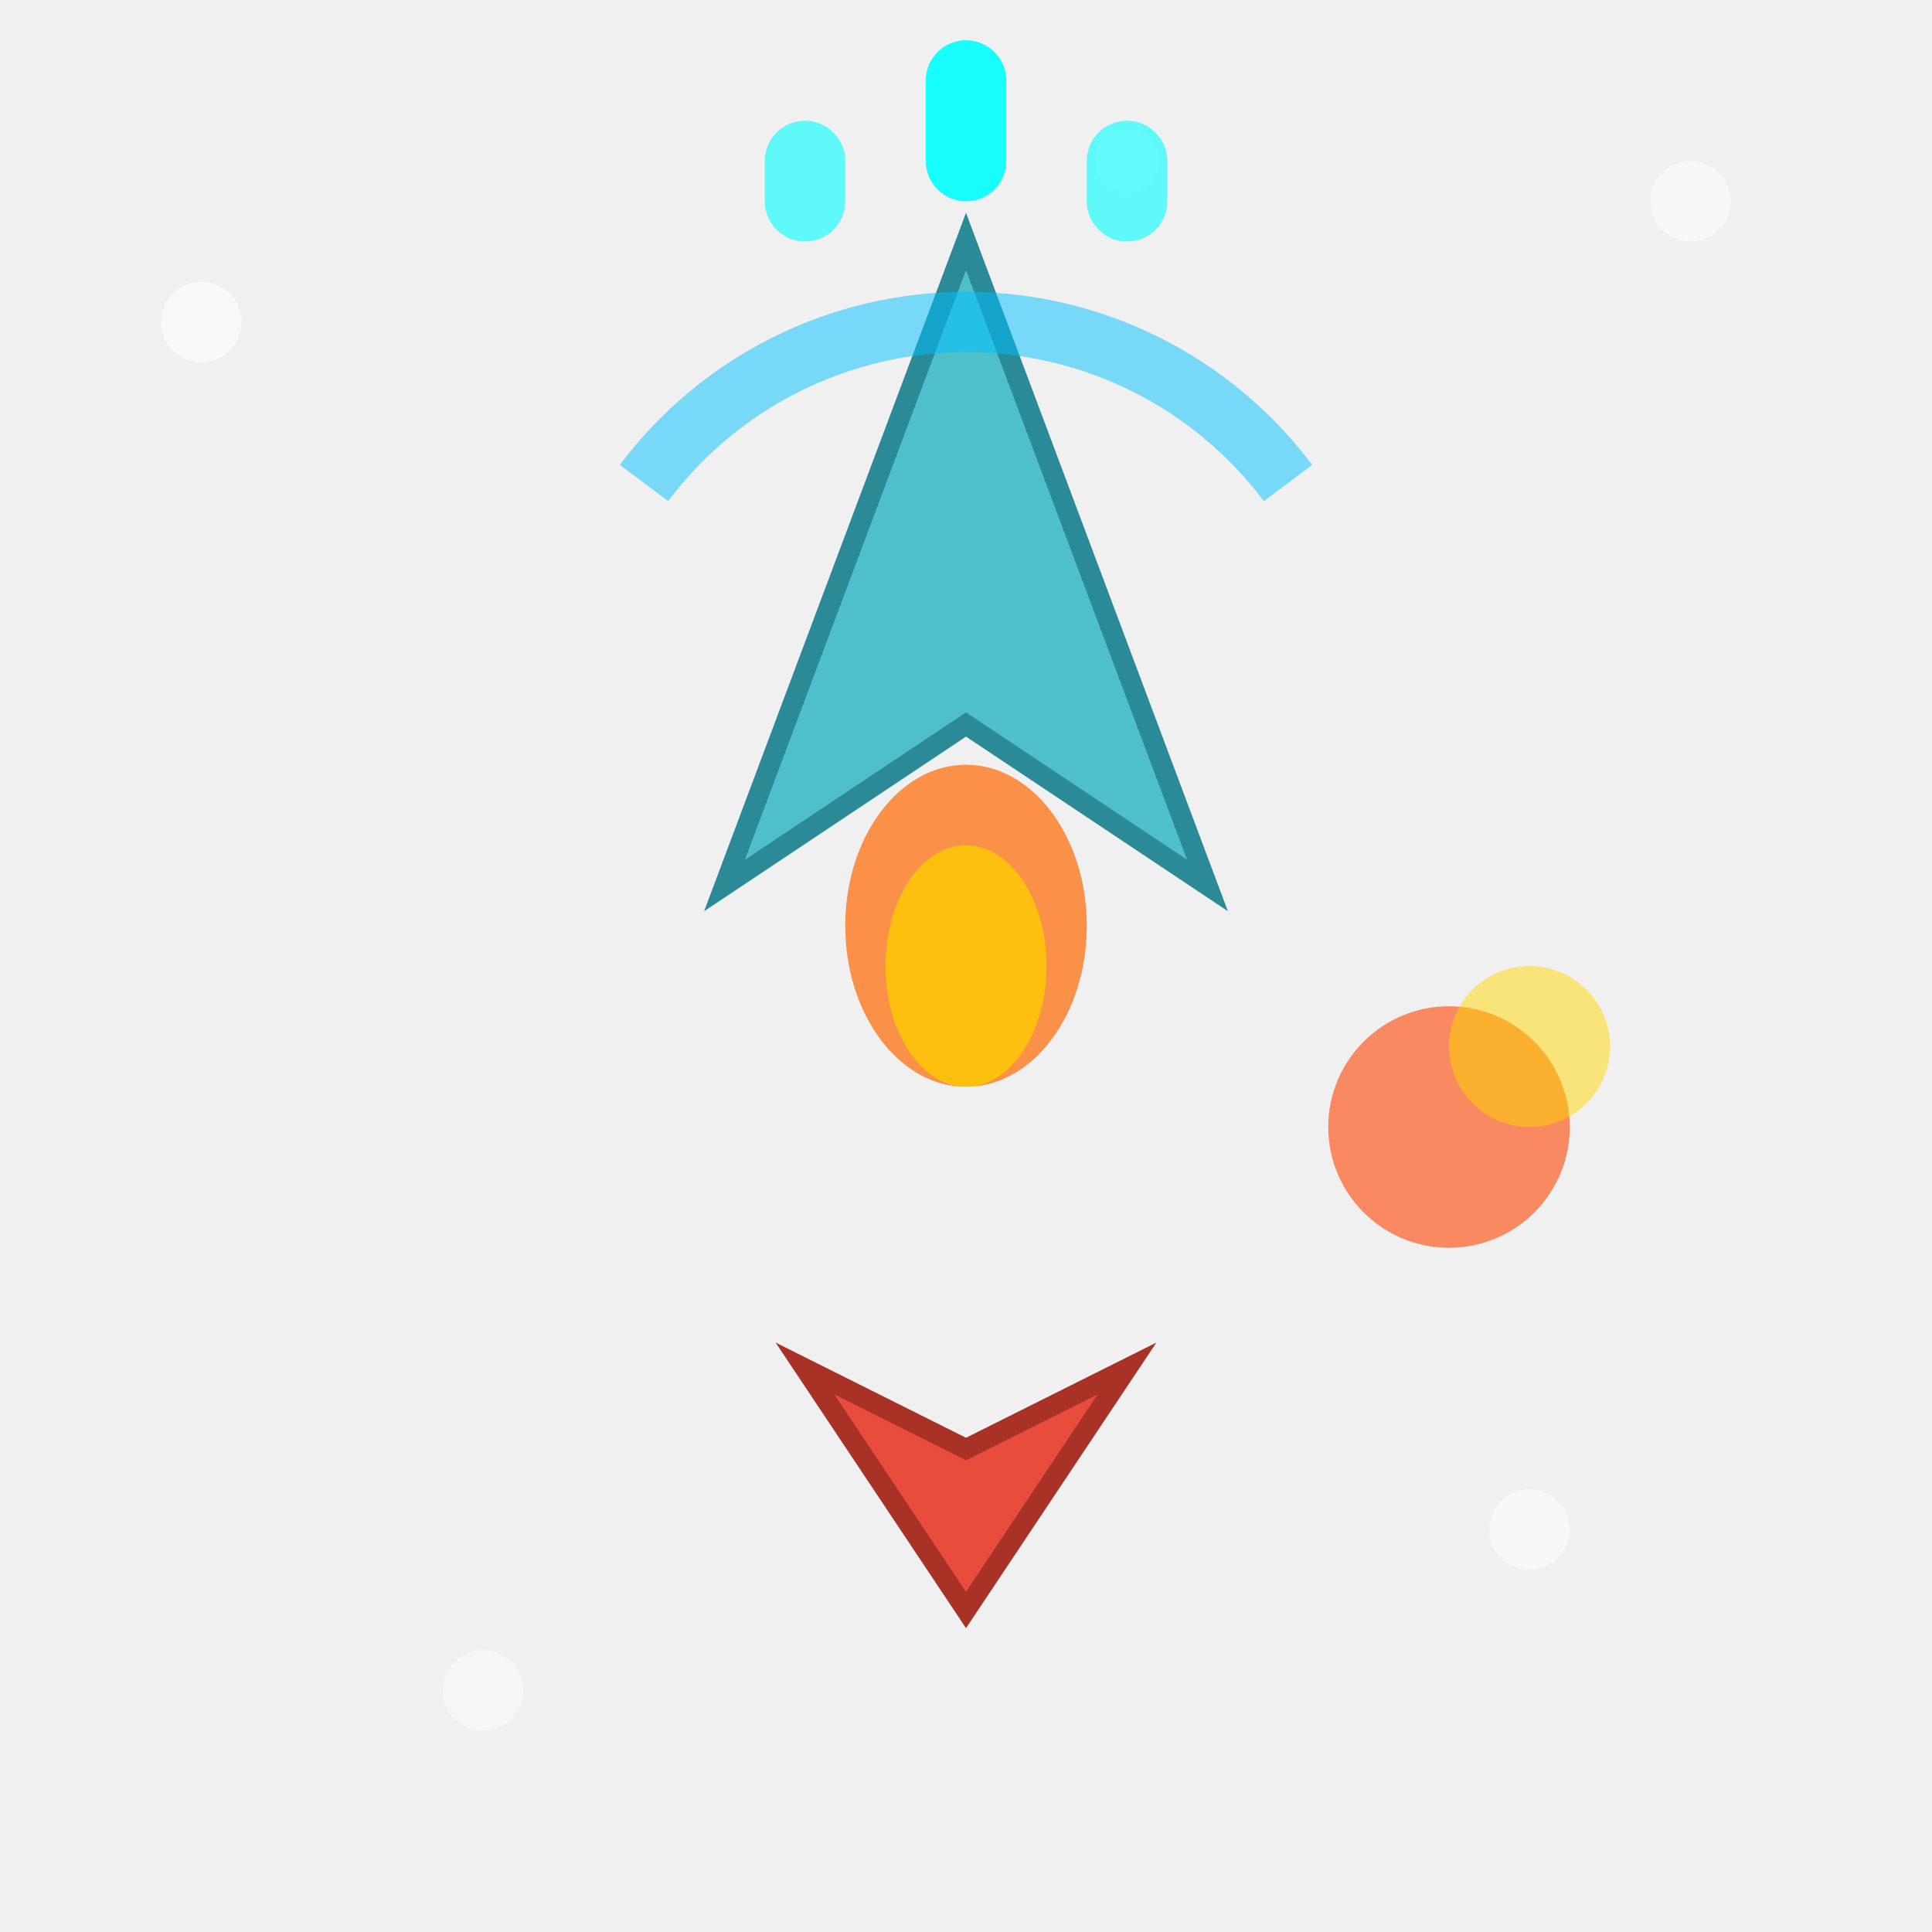
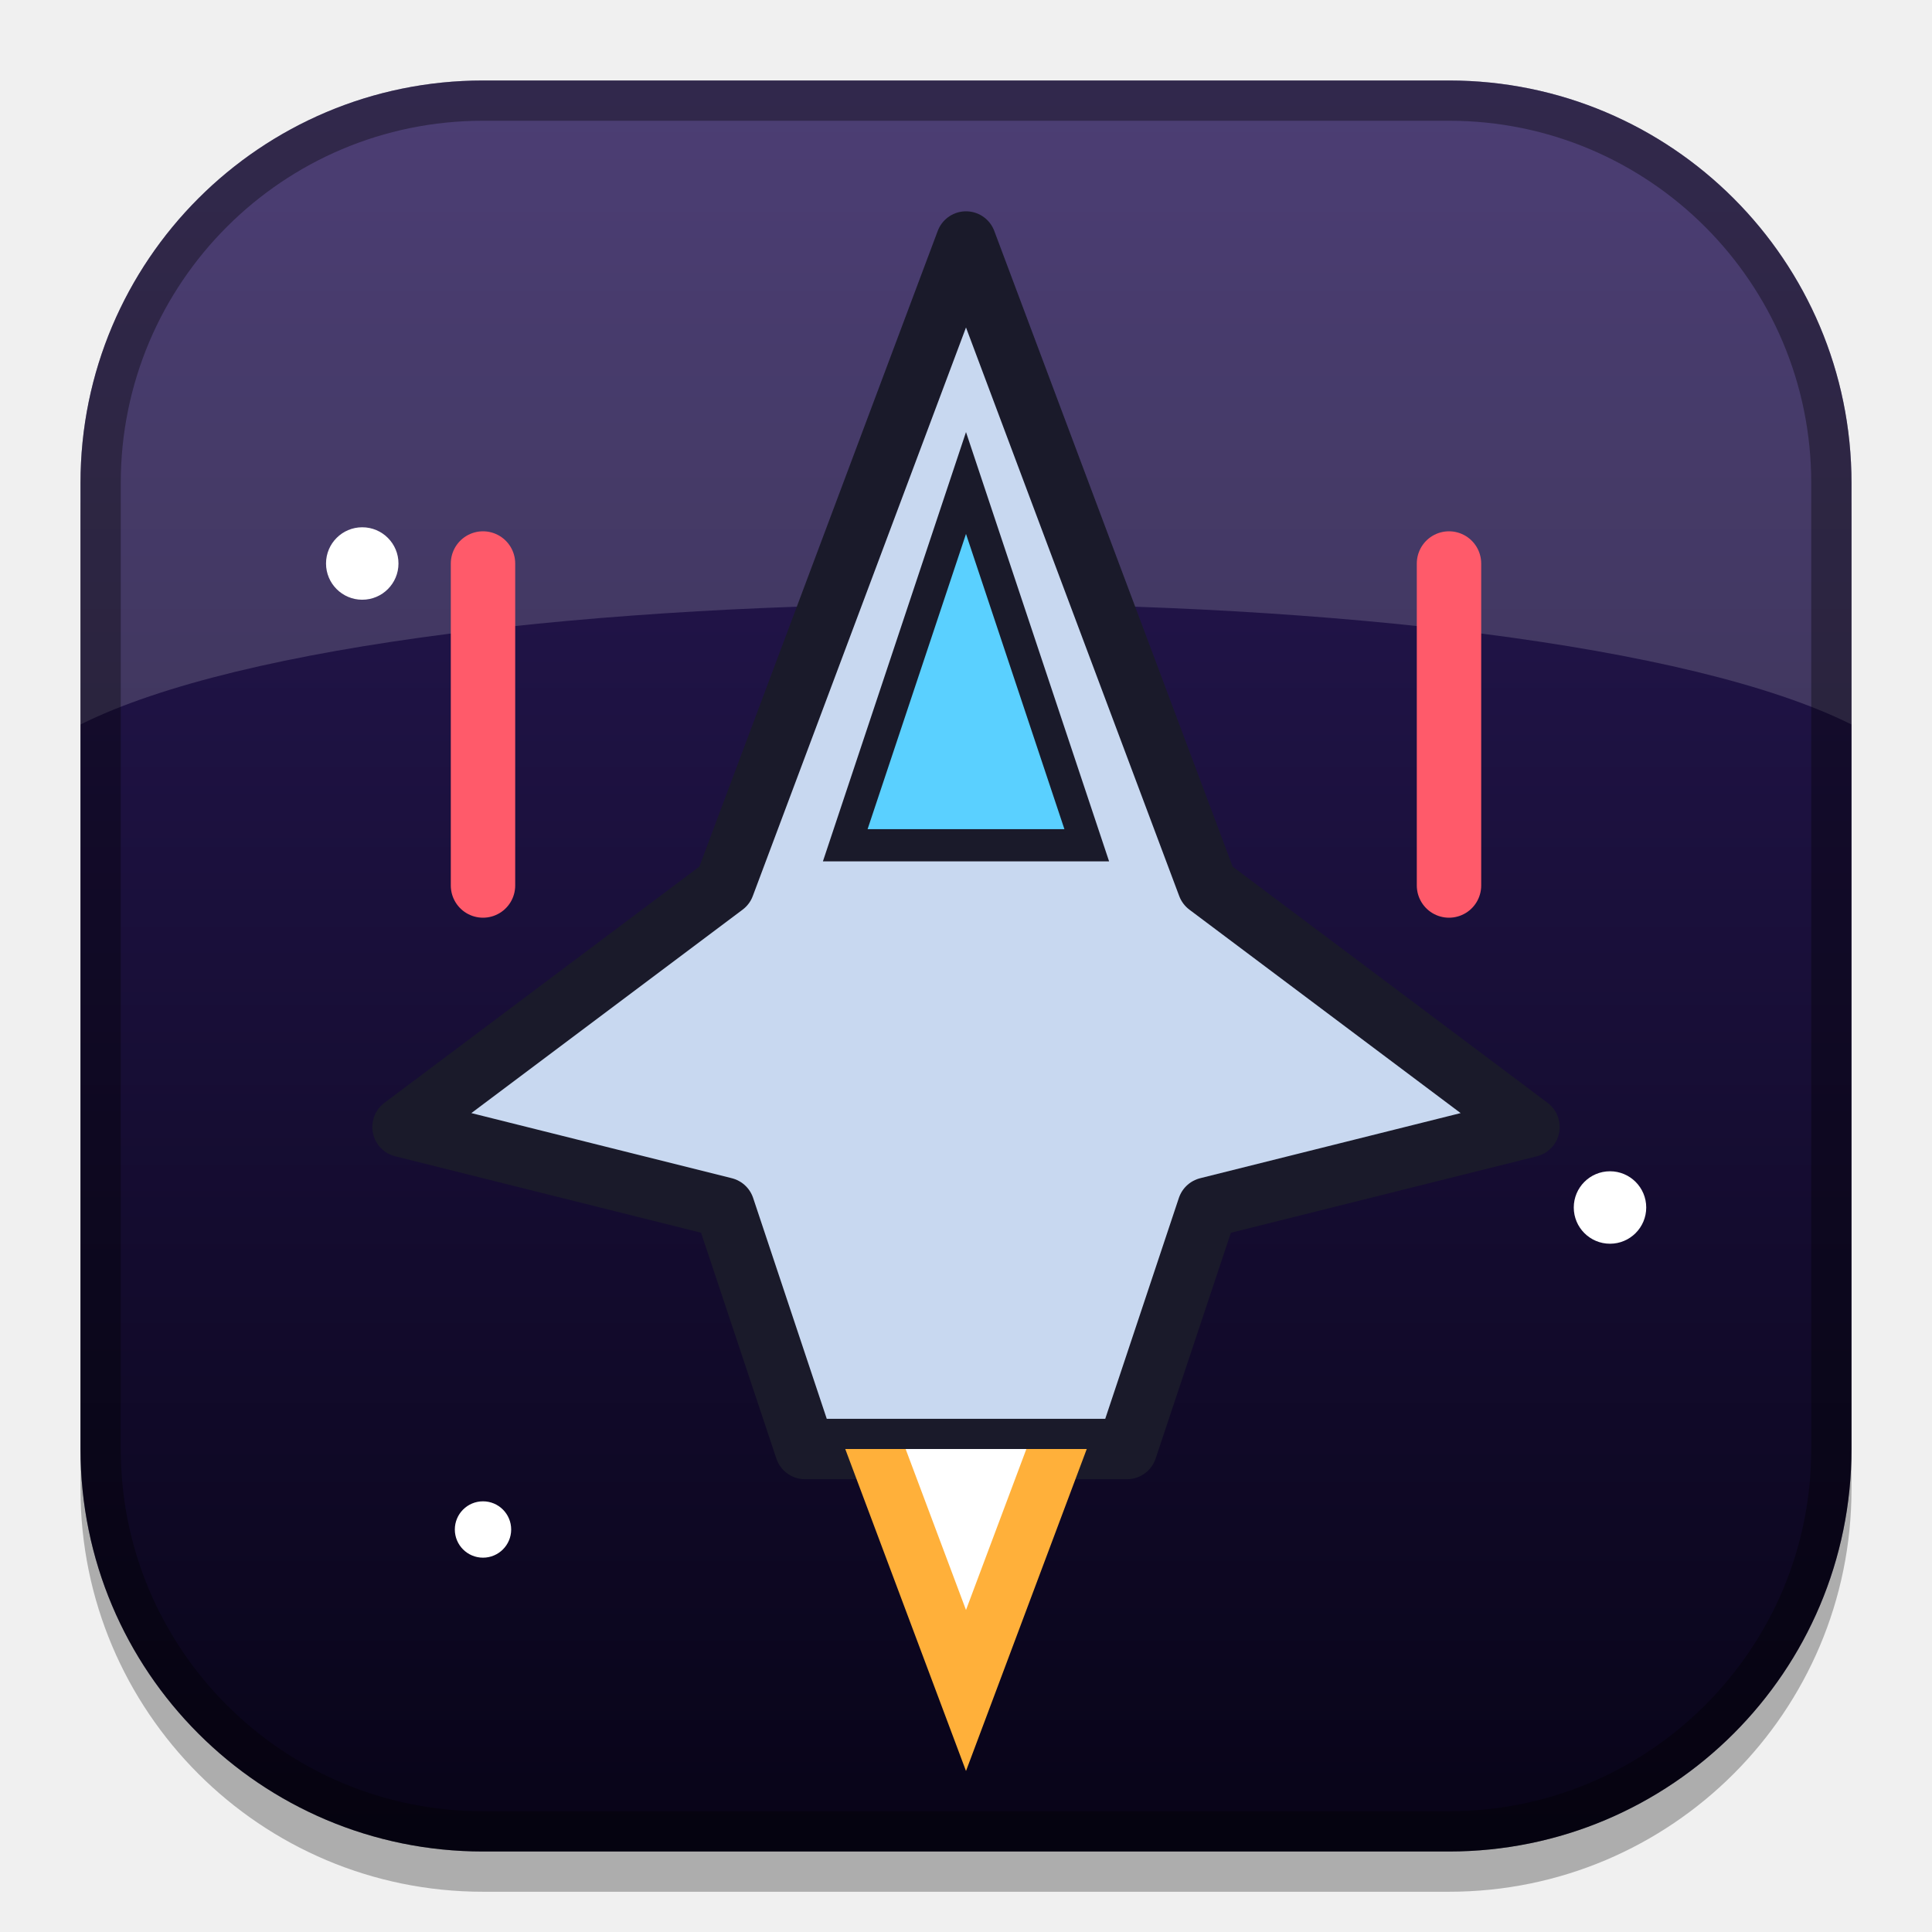
- <svg xmlns="http://www.w3.org/2000/svg" viewBox="0 0 48 48">
-   <circle cx="5" cy="8" r="1" fill="#fff" opacity="0.6" />
-   <circle cx="42" cy="5" r="1" fill="#fff" opacity="0.5" />
-   <circle cx="12" cy="42" r="1" fill="#fff" opacity="0.4" />
-   <circle cx="38" cy="38" r="1" fill="#fff" opacity="0.5" />
-   <circle cx="28" cy="4" r="0.8" fill="#fff" opacity="0.3" />
-   <polygon points="24,6 18,22 24,18 30,22" fill="#4ec0ca" stroke="#2a8a96" stroke-width="0.5" />
-   <ellipse cx="24" cy="23" rx="3" ry="4" fill="#ff6600" opacity="0.7" />
-   <ellipse cx="24" cy="24" rx="2" ry="3" fill="#ffcc00" opacity="0.8" />
-   <rect x="23" y="1" width="2" height="4" rx="1" fill="#0ff" opacity="0.9" />
-   <rect x="19" y="3" width="2" height="3" rx="1" fill="#0ff" opacity="0.6" />
-   <rect x="27" y="3" width="2" height="3" rx="1" fill="#0ff" opacity="0.6" />
-   <polygon points="24,34 20,40 24,38 28,40" fill="#e74c3c" stroke="#a93226" stroke-width="0.5" transform="rotate(180,24,37)" />
-   <path d="M16,12 A10,10 0 0,1 32,12" fill="none" stroke="#00bfff" stroke-width="1.5" opacity="0.5" />
-   <circle cx="36" cy="28" r="3" fill="#ff4500" opacity="0.6" />
-   <circle cx="38" cy="26" r="2" fill="#ffd700" opacity="0.5" />
+ <svg xmlns="http://www.w3.org/2000/svg" viewBox="0 0 48 48" width="48" height="48">
+   <defs>
+     <linearGradient id="t" x1="0" y1="0" x2="0" y2="1">
+       <stop offset="0" stop-color="#2a1a5a" />
+       <stop offset="1" stop-color="#080418" />
+     </linearGradient>
+   </defs>
+   <rect x="2" y="3" width="44" height="44" rx="10" fill="#000" opacity=".28" />
+   <rect x="2" y="2" width="44" height="44" rx="10" fill="url(#t)" />
+   <path d="M12 2h24a10 10 0 0 1 10 10v6c-8-4-36-4-44 0v-6a10 10 0 0 1 10-10z" fill="#fff" opacity=".16" />
+   <rect x="2.5" y="2.5" width="43" height="43" rx="9.5" fill="none" stroke="#000" stroke-opacity=".35" />
+   <circle cx="9" cy="14" r=".9" fill="#fff" />
+   <circle cx="40" cy="30" r=".9" fill="#fff" />
+   <circle cx="12" cy="38" r=".7" fill="#fff" />
+   <path d="M24 6l6 16 8 6-8 2-2 6h-8l-2-6-8-2 8-6z" fill="#c8d8f0" stroke="#1a1a2a" stroke-width="1.5" stroke-linejoin="round" />
+   <path d="M24 12l3 9h-6z" fill="#5ad0ff" stroke="#1a1a2a" stroke-width=".8" />
+   <path d="M21 36l3 8 3-8z" fill="#ffb03a" />
+   <path d="M22.5 36l1.5 4 1.5-4z" fill="#fff" />
+   <path d="M12 22v-8M36 22v-8" stroke="#ff5a6a" stroke-width="1.6" stroke-linecap="round" />
</svg>
